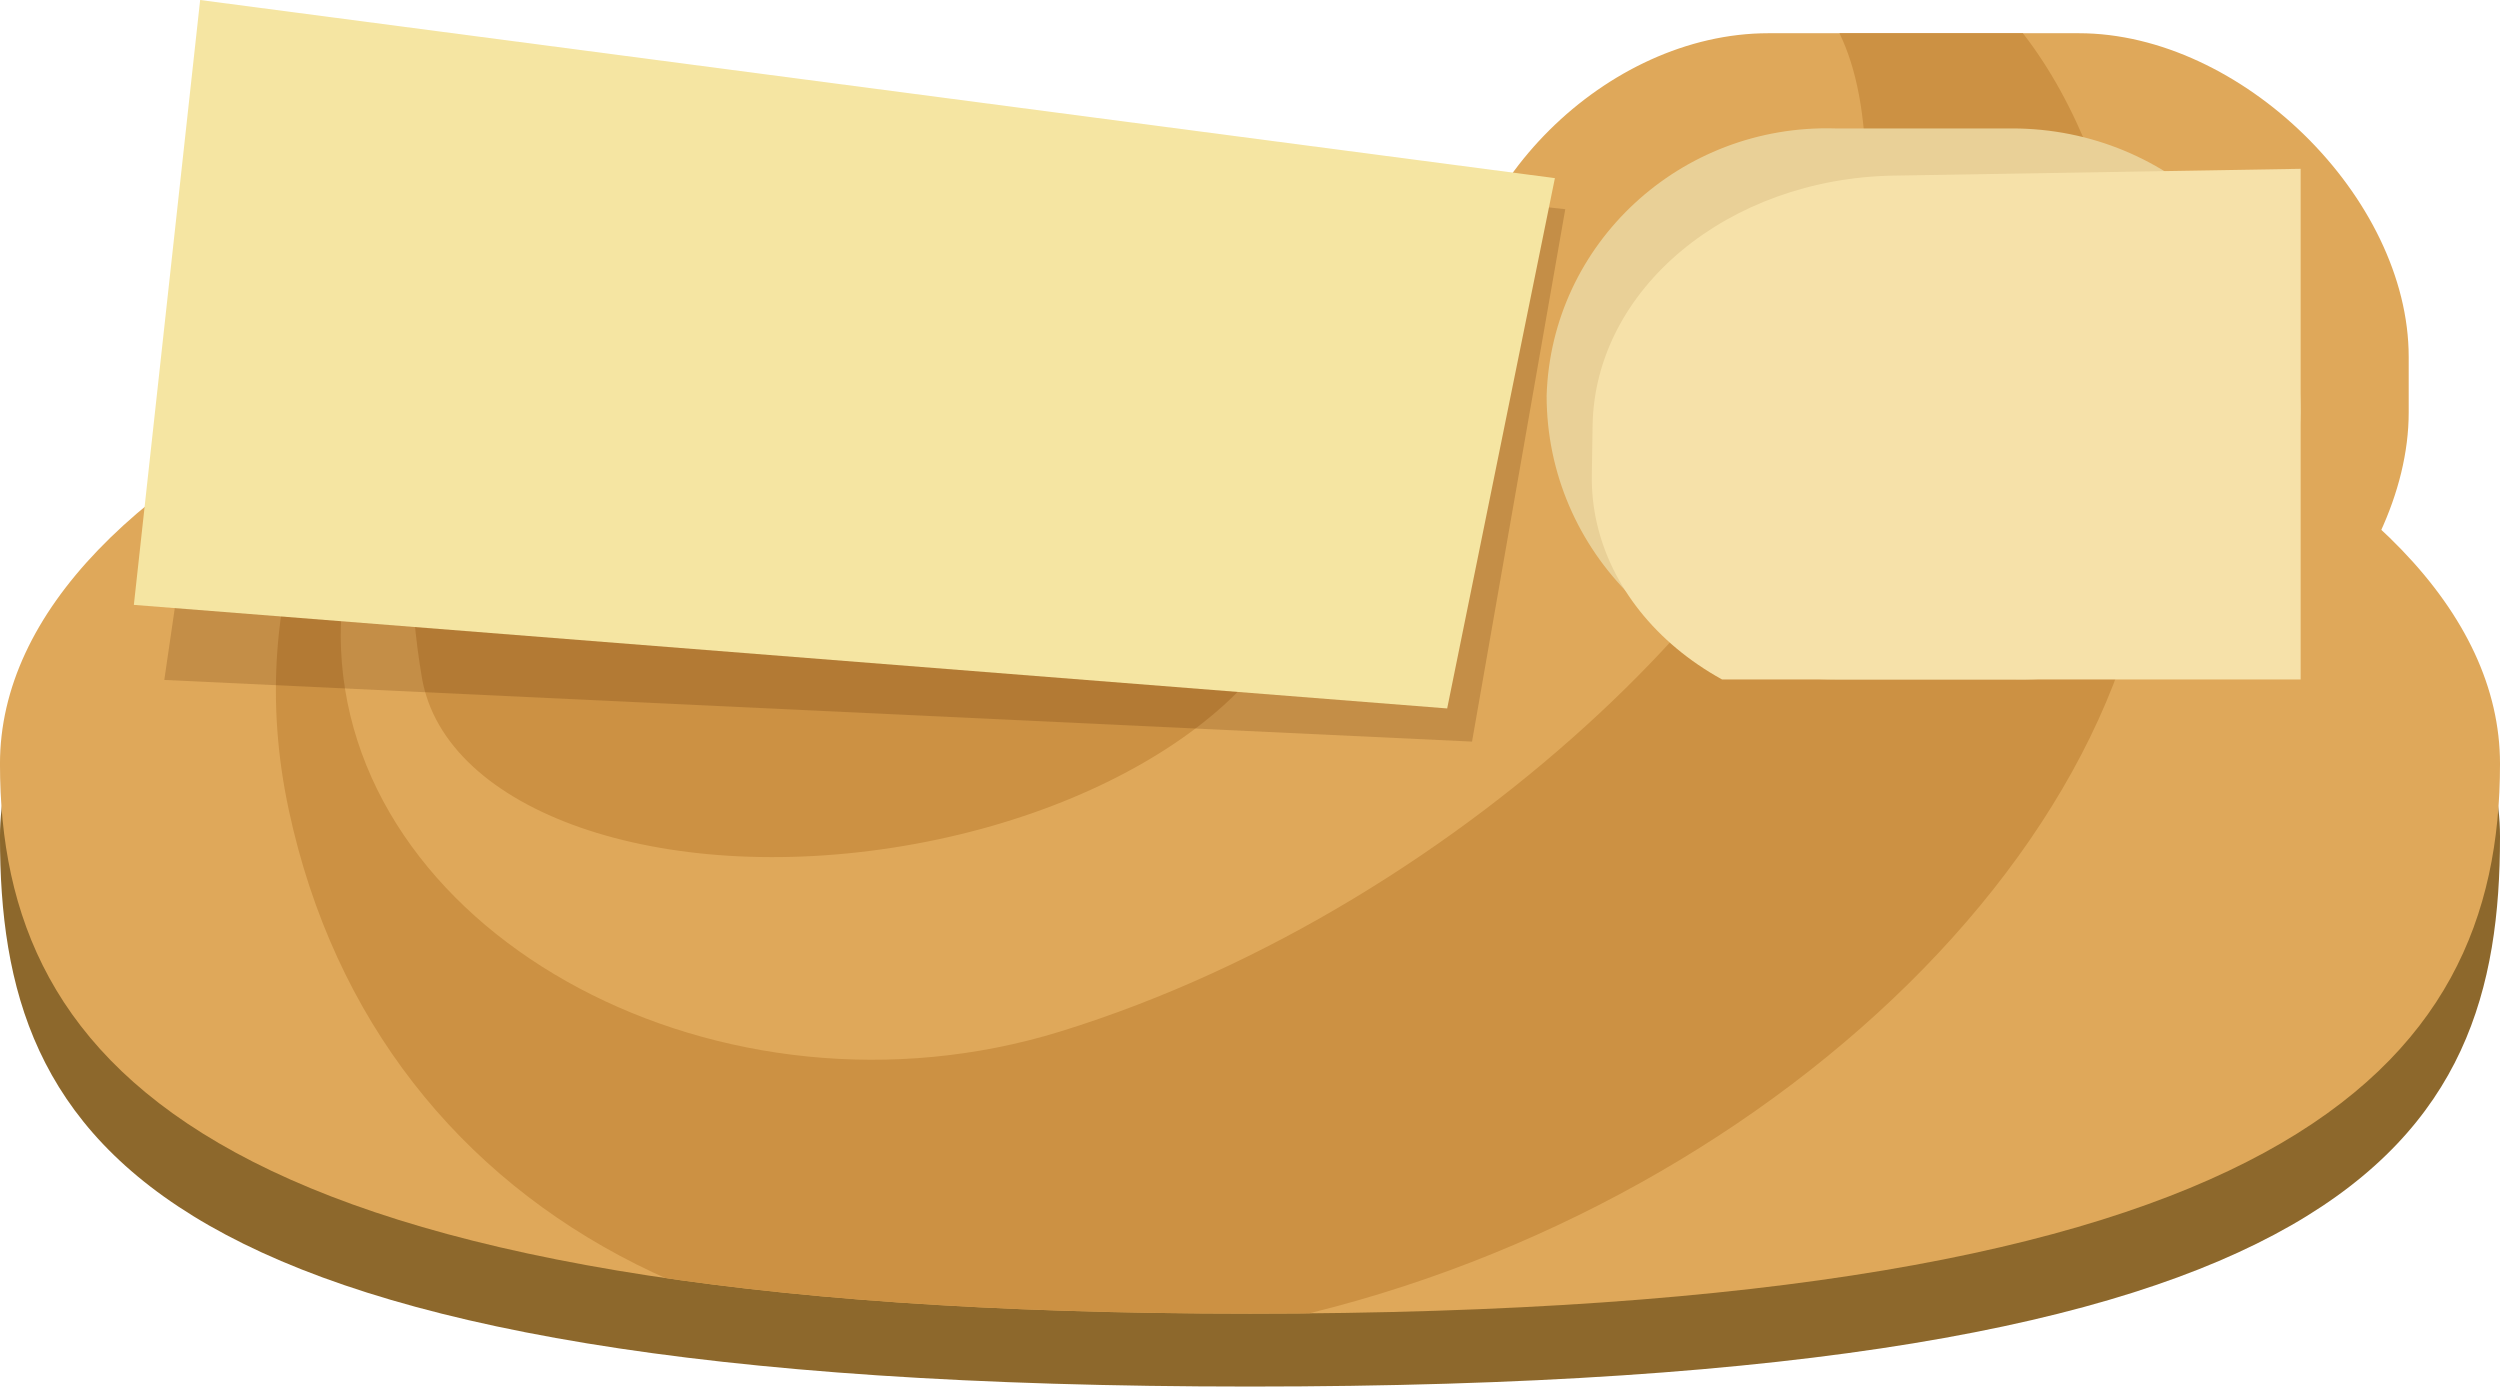
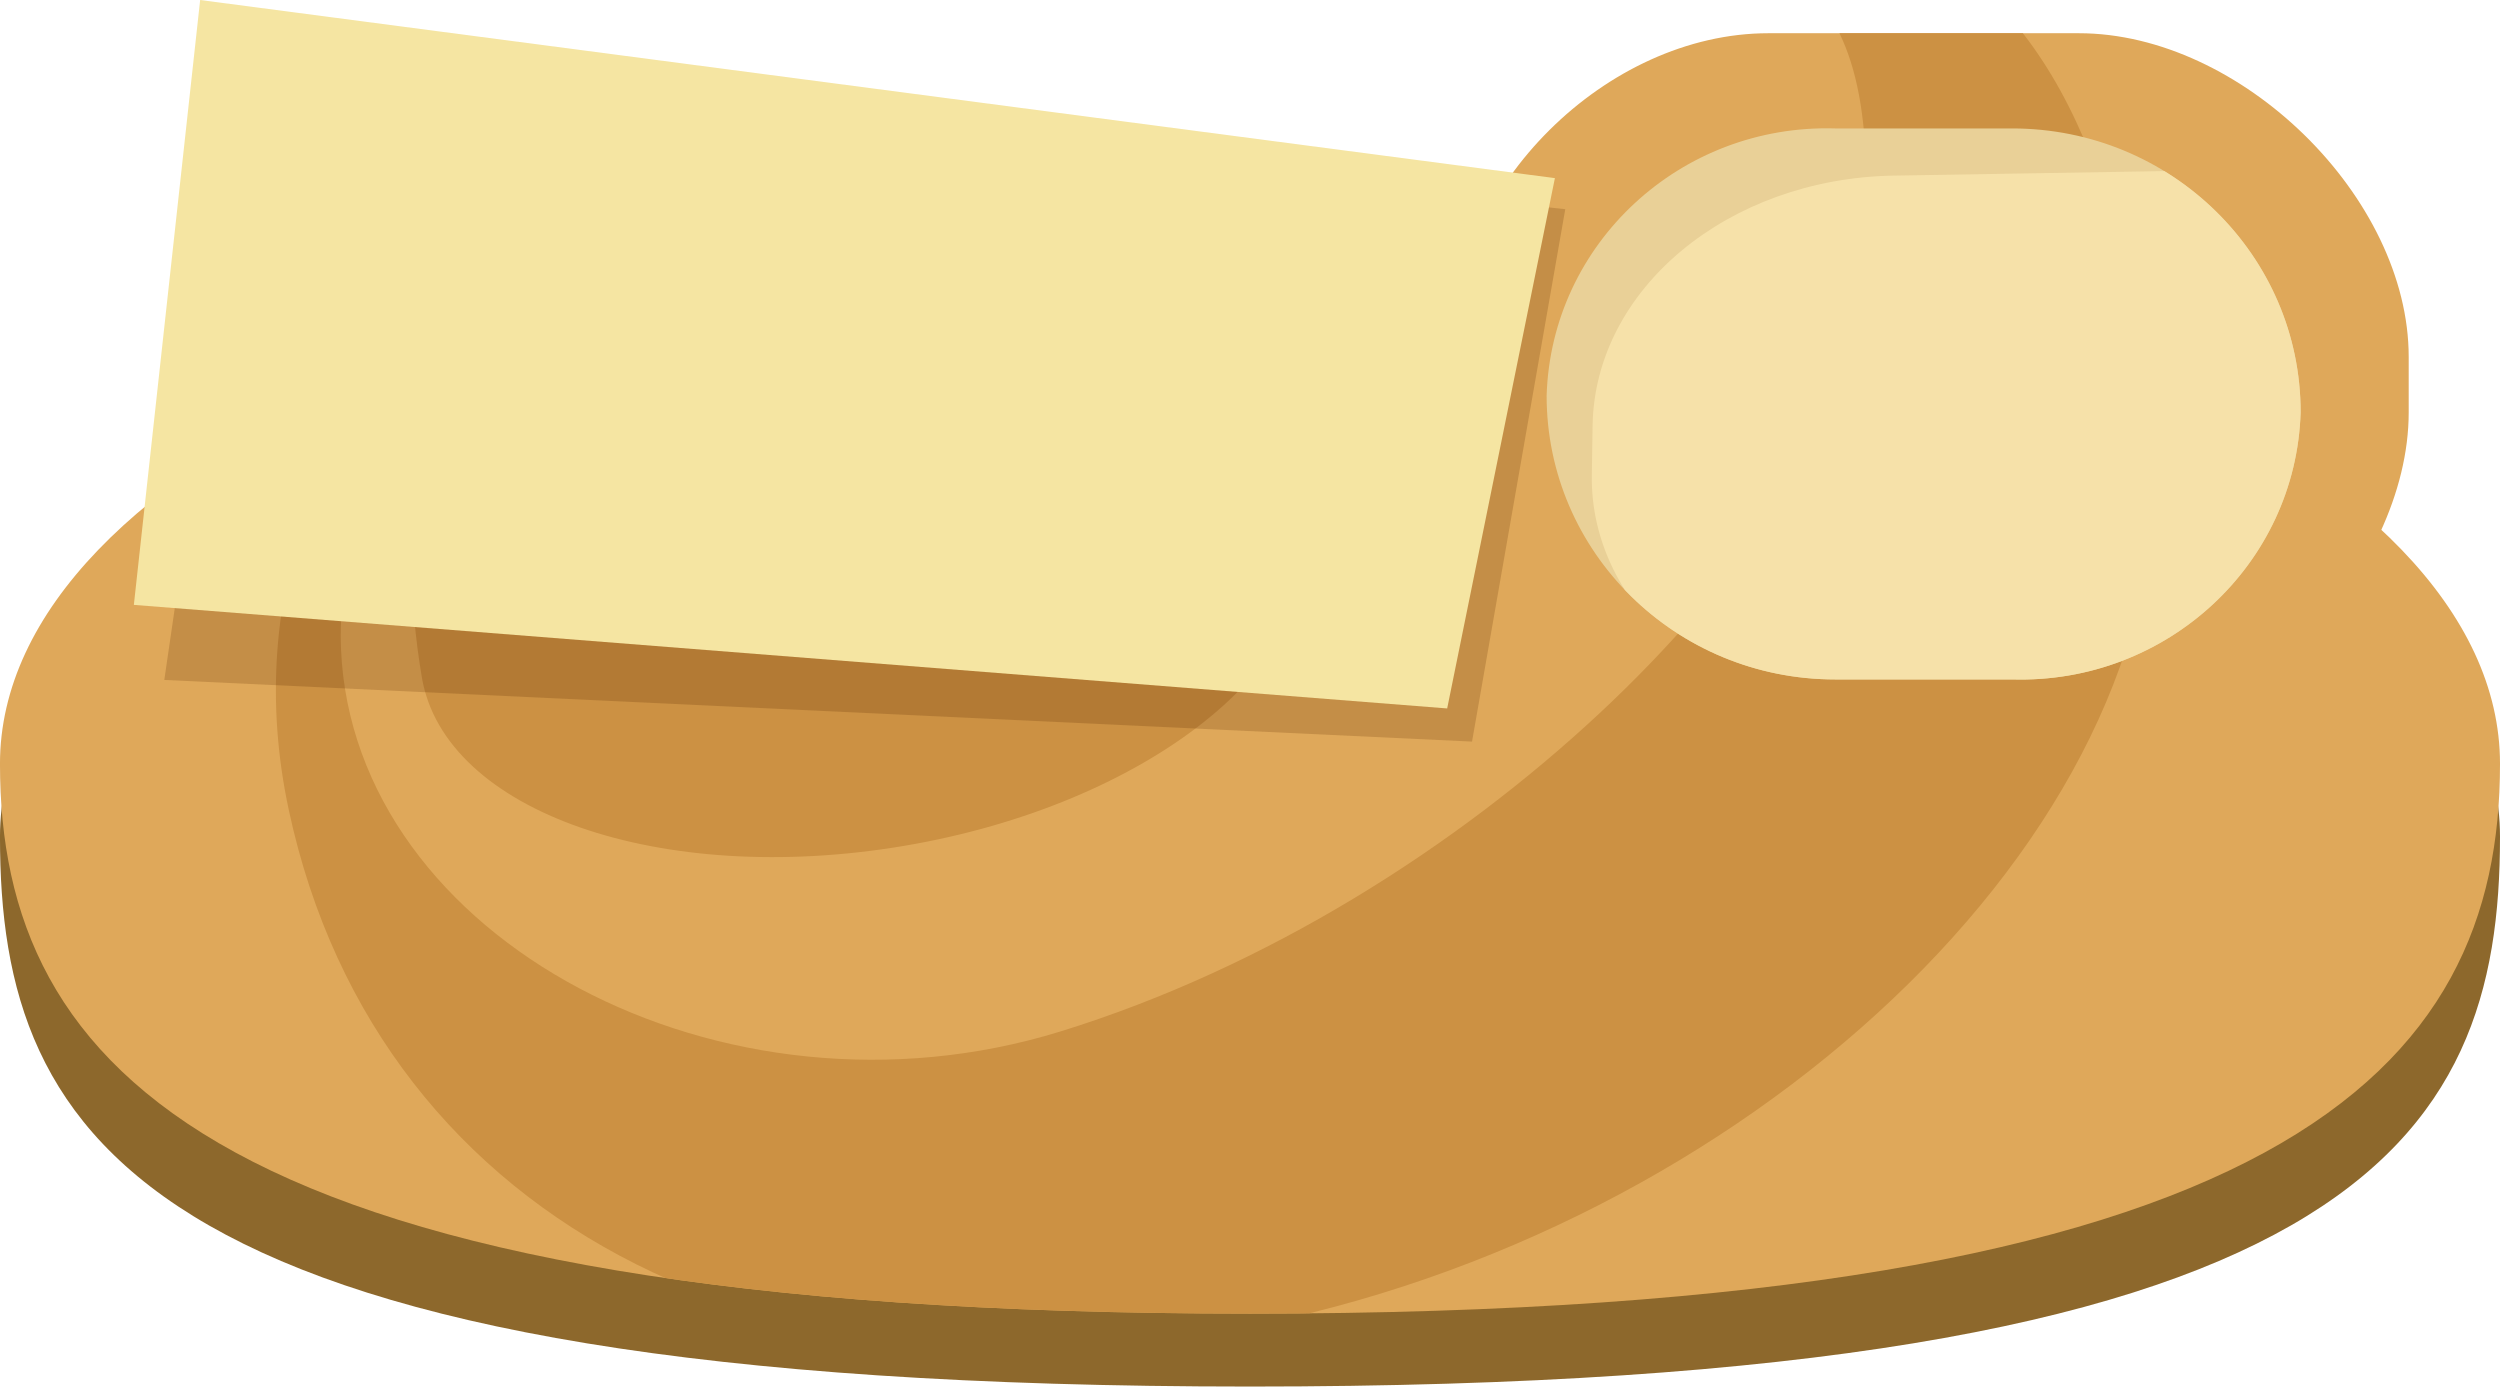
<svg xmlns="http://www.w3.org/2000/svg" version="1.1" id="svg1" width="102.277" height="56.726" viewBox="0 0 102.277 56.726">
  <defs id="defs1">
    <clipPath clipPathUnits="userSpaceOnUse" id="clipPath16">
      <path id="path16" style="fill:#dfa85a;stroke-width:0.986;stroke-linecap:square;stroke-linejoin:round;stroke-miterlimit:1;paint-order:fill markers stroke" d="m 76.025,183.732 c -4.881,6e-5 -9.573,3.399 -11.719,7.793 -3.077,-0.254 -6.247,-0.393 -9.492,-0.393 -28.243,0 -51.139,10.071 -51.139,22.492 5.8e-6,12.422 8.658,22.49 51.139,22.49 42.481,0 51.139,-10.069 51.139,-22.49 0,-3.424 -1.748,-6.667 -4.859,-9.572 0.713,-1.573 1.123,-3.215 1.123,-4.809 v -2.268 c 5.8e-4,-6.53 -6.855,-13.244 -13.496,-13.244 z" />
    </clipPath>
-     <clipPath clipPathUnits="userSpaceOnUse" id="clipPath5">
-       <path style="fill:#e3c890;fill-opacity:1;stroke:none;stroke-width:6.058;stroke-linecap:square;stroke-linejoin:round;stroke-miterlimit:1;stroke-opacity:1;paint-order:fill markers stroke" id="path6" width="31.017" height="23.051" x="66.78" y="187.119" d="m 66.78,187.119 h 31.017 v 23.051 H 66.78 Z" transform="matrix(0.8584906,0,0,1.024592,7.986889,-6.92723)" />
+     <clipPath clipPathUnits="userSpaceOnUse" id="clipPath1">
+       <path style="fill:#e3c890;fill-opacity:1;stroke:none;stroke-width:6.058;stroke-linecap:square;stroke-linejoin:round;stroke-miterlimit:1;stroke-opacity:1;paint-order:fill markers stroke" id="path5" width="31.017" height="23.051" x="66.78" y="187.119" d="m 78.65,187.119 h 7.276 a 11.871,11.871 45 0 1 11.871,11.87 11.531,11.531 136.715 0 1 -11.871,11.18 H 78.65 A 11.871,11.871 45 0 1 66.78,198.299 11.531,11.531 136.715 0 1 78.65,187.119 Z" transform="matrix(0.8584906,0,0,1.024592,7.986889,-6.92723)" />
    </clipPath>
  </defs>
  <g id="layer2" transform="translate(-3.675837,-182.3729)">
    <path id="path2" style="fill:#8d682c;fill-opacity:1;stroke:none;stroke-width:5.606;stroke-linecap:square;stroke-linejoin:round;stroke-miterlimit:1;paint-order:fill markers stroke" d="m 105.953,216.607 c -1e-5,12.422 -5.776,22.491 -51.139,22.491 -45.363,0 -51.139,-10.07 -51.139,-22.491 -8.4e-6,-12.422 22.896,-22.491 51.139,-22.491 28.243,0 51.139,10.07 51.139,22.491 z" />
    <path id="path14" style="fill:#dfa85a;stroke-linecap:square;stroke-linejoin:round;stroke-miterlimit:1;paint-order:fill markers stroke" d="m 75.906,183.136 c -6.678,7e-5 -13.009,6.432 -13.008,13.11 v 4.797 c -5.81e-4,6.678 6.331,12.157 13.008,12.157 h 12.765 c 6.678,-7e-5 13.571,-7.524 13.571,-14.202 v -2.319 c 5.8e-4,-6.678 -6.893,-13.543 -13.571,-13.543 z" transform="matrix(0.9945355,0,0,0.977961,0.5344077,4.632166)" />
    <path id="path1" style="fill:#dfa85a;fill-opacity:1;stroke:none;stroke-width:5.606;stroke-linecap:square;stroke-linejoin:round;stroke-miterlimit:1;paint-order:fill markers stroke" d="m 105.953,213.624 c -1e-5,12.422 -8.657,22.491 -51.139,22.491 -42.481,0 -51.139,-10.07 -51.139,-22.491 -8.4e-6,-12.422 22.896,-22.491 51.139,-22.491 28.243,0 51.139,10.07 51.139,22.491 z" />
    <g id="g6" clip-path="url(#clipPath16)">
      <path id="path3" style="display:inline;fill:#cc9143;stroke-width:5;stroke-linecap:square;stroke-linejoin:round;stroke-miterlimit:1;paint-order:fill markers stroke" transform="rotate(-9.606444)" d="m 22.192,210.636 c 5e-6,5.57 -8.195,10.085 -18.305,10.085 -10.11,0 -18.305,-4.515 -18.305,-10.085 -6e-6,-13.803 8.195,-10.085 18.305,-10.085 10.11,0 18.305,4.515 18.305,10.085 z" />
      <path id="path4" style="display:inline;fill:#cc9143;fill-opacity:1;stroke:none;stroke-width:6.196;stroke-linecap:square;stroke-linejoin:round;stroke-miterlimit:1;paint-order:fill markers stroke" d="m 37.085,187.577 c -3.186,-0.652 -6.47,-0.983 -9.768,-0.983 -20.845,-3.3e-4 -39.893,9.808 -38.262,28.091 1.576,17.664 17.417,29.521 38.263,29.52 20.844,-4.9e-4 39.737,-12.449 39.737,-28.358 -5.2e-4,-25.002 -13.469,-24.896 -29.969,-28.27 z m -11.954,5.51 c 12.994,2.696 37.871,-9.561 30.187,16.582 -2.487,8.462 -18.36,19.608 -35.869,20.949 -14.307,1.096 -28.38,-10.18 -27.459,-21.889 0.845,-10.746 15.182,-17.759 29.718,-16.181 1.149,0.125 2.292,0.305 3.423,0.54 z" transform="matrix(0.9748963,-0.2226593,0.1218676,0.9925464,0,0)" />
    </g>
    <path style="opacity:0.282;mix-blend-mode:multiply;fill:#92733d;fill-opacity:1;stroke:none;stroke-width:5;stroke-linecap:square;stroke-linejoin:round;stroke-miterlimit:1;paint-order:fill markers stroke" d="m 14.068,185.085 -3.671,25.105 53.501,2.522 3.814,-21.78 z" id="path8" />
    <path style="fill:#f5e5a2;fill-opacity:1;stroke:none;stroke-width:5;stroke-linecap:square;stroke-linejoin:round;stroke-miterlimit:1;paint-order:fill markers stroke" d="m 11.864,182.373 -2.712,24.746 53.729,4.237 4.407,-21.695 z" id="path24" />
    <path style="fill:#e9d097;fill-opacity:1;stroke:none;stroke-width:6.058;stroke-linecap:square;stroke-linejoin:round;stroke-miterlimit:1;stroke-opacity:1;paint-order:fill markers stroke" id="rect12" width="31.017" height="23.051" x="66.78" y="187.119" d="m 78.65,187.119 h 7.276 a 11.871,11.871 45 0 1 11.871,11.87 11.531,11.531 136.715 0 1 -11.871,11.18 H 78.65 A 11.871,11.871 45 0 1 66.78,198.299 11.531,11.531 136.715 0 1 78.65,187.119 Z" transform="matrix(0.9945355,0,0,0.977961,0.5344077,4.632166)" />
-     <path id="path17" transform="matrix(1.15847,0,0,0.9544878,-8.718162,11.24413)" d="m 77.58,186.816 20.07,-0.408 0.146,23.761 H 77.29 A 10.378,10.378 45.362 0 1 66.913,199.66 l 0.027,-2.122 a 10.862,10.862 134.78 0 1 10.641,-10.723 z" style="fill:#f6e1a9;fill-opacity:1;stroke:none;stroke-width:6.058;stroke-linecap:square;stroke-linejoin:round;stroke-miterlimit:1;stroke-opacity:1;paint-order:fill markers stroke" clip-path="url(#clipPath5)" />
+     <path id="path17" transform="matrix(1.15847,0,0,0.9544878,-8.718162,11.24413)" d="m 77.58,186.816 20.07,-0.408 0.146,23.761 H 77.29 A 10.378,10.378 45.362 0 1 66.913,199.66 l 0.027,-2.122 a 10.862,10.862 134.78 0 1 10.641,-10.723 z" style="fill:#f6e1a9;fill-opacity:1;stroke:none;stroke-width:6.058;stroke-linecap:square;stroke-linejoin:round;stroke-miterlimit:1;stroke-opacity:1;paint-order:fill markers stroke" clip-path="url(#clipPath1)" />
  </g>
</svg>
